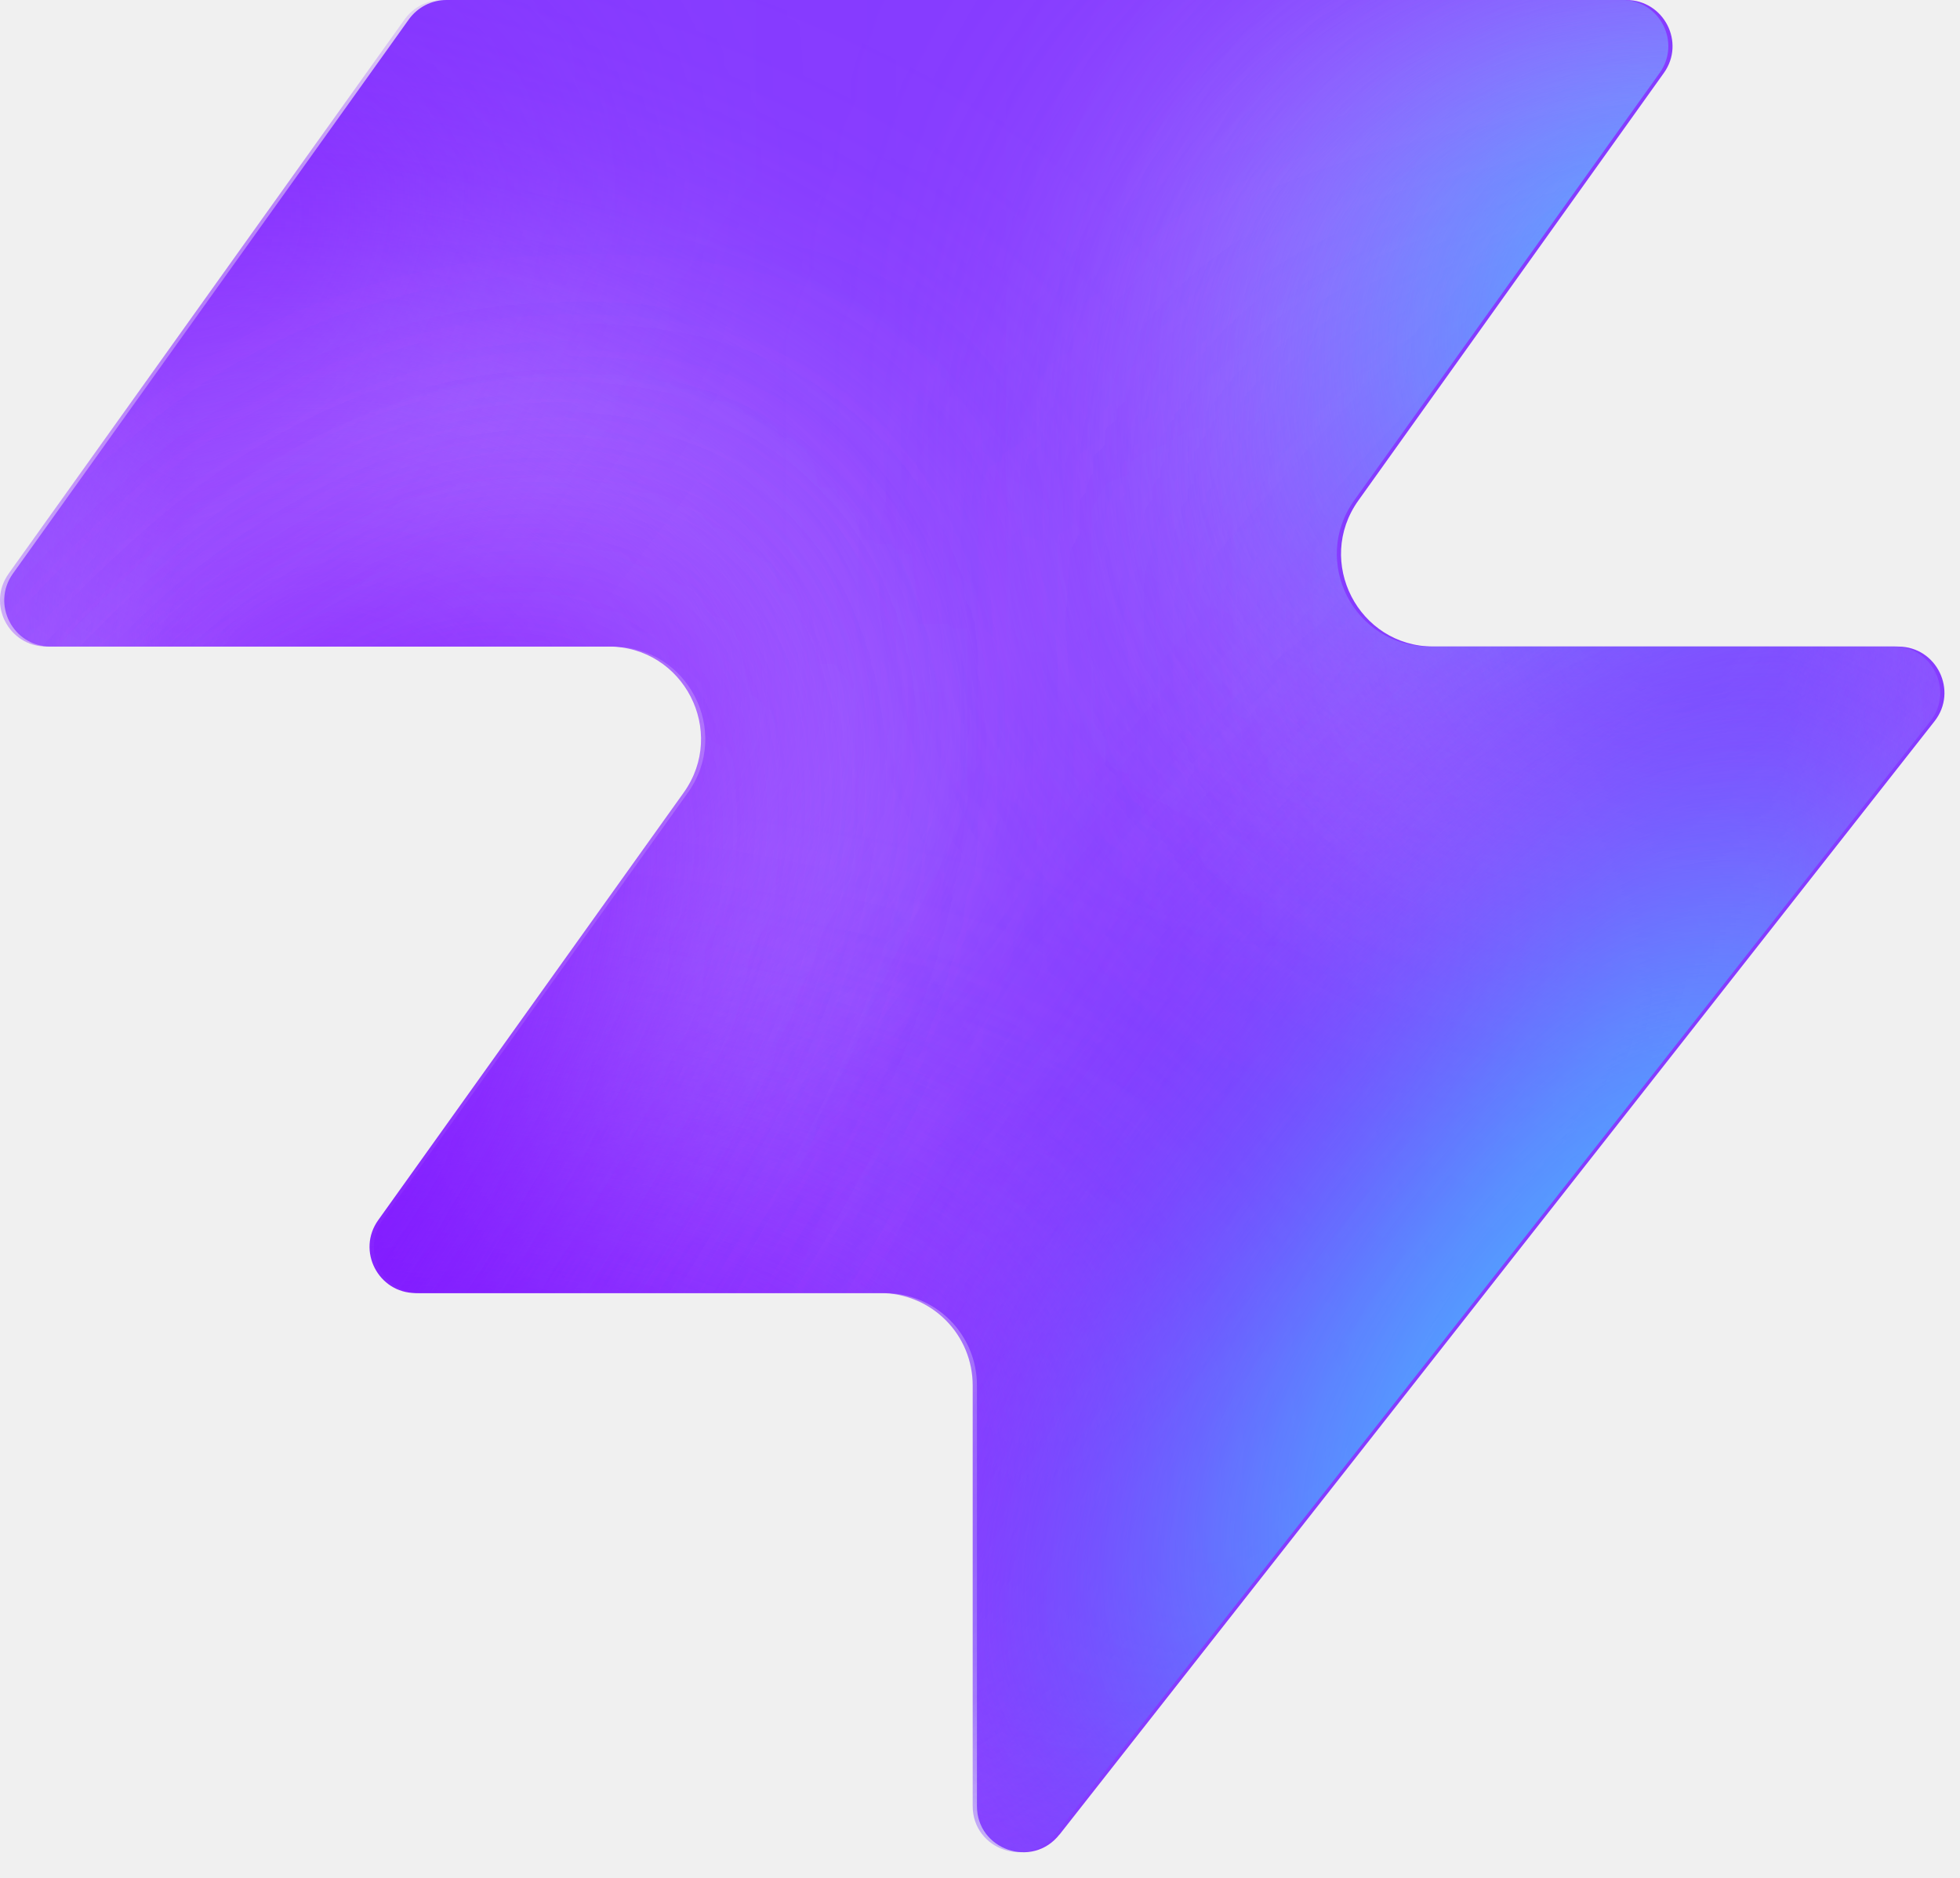
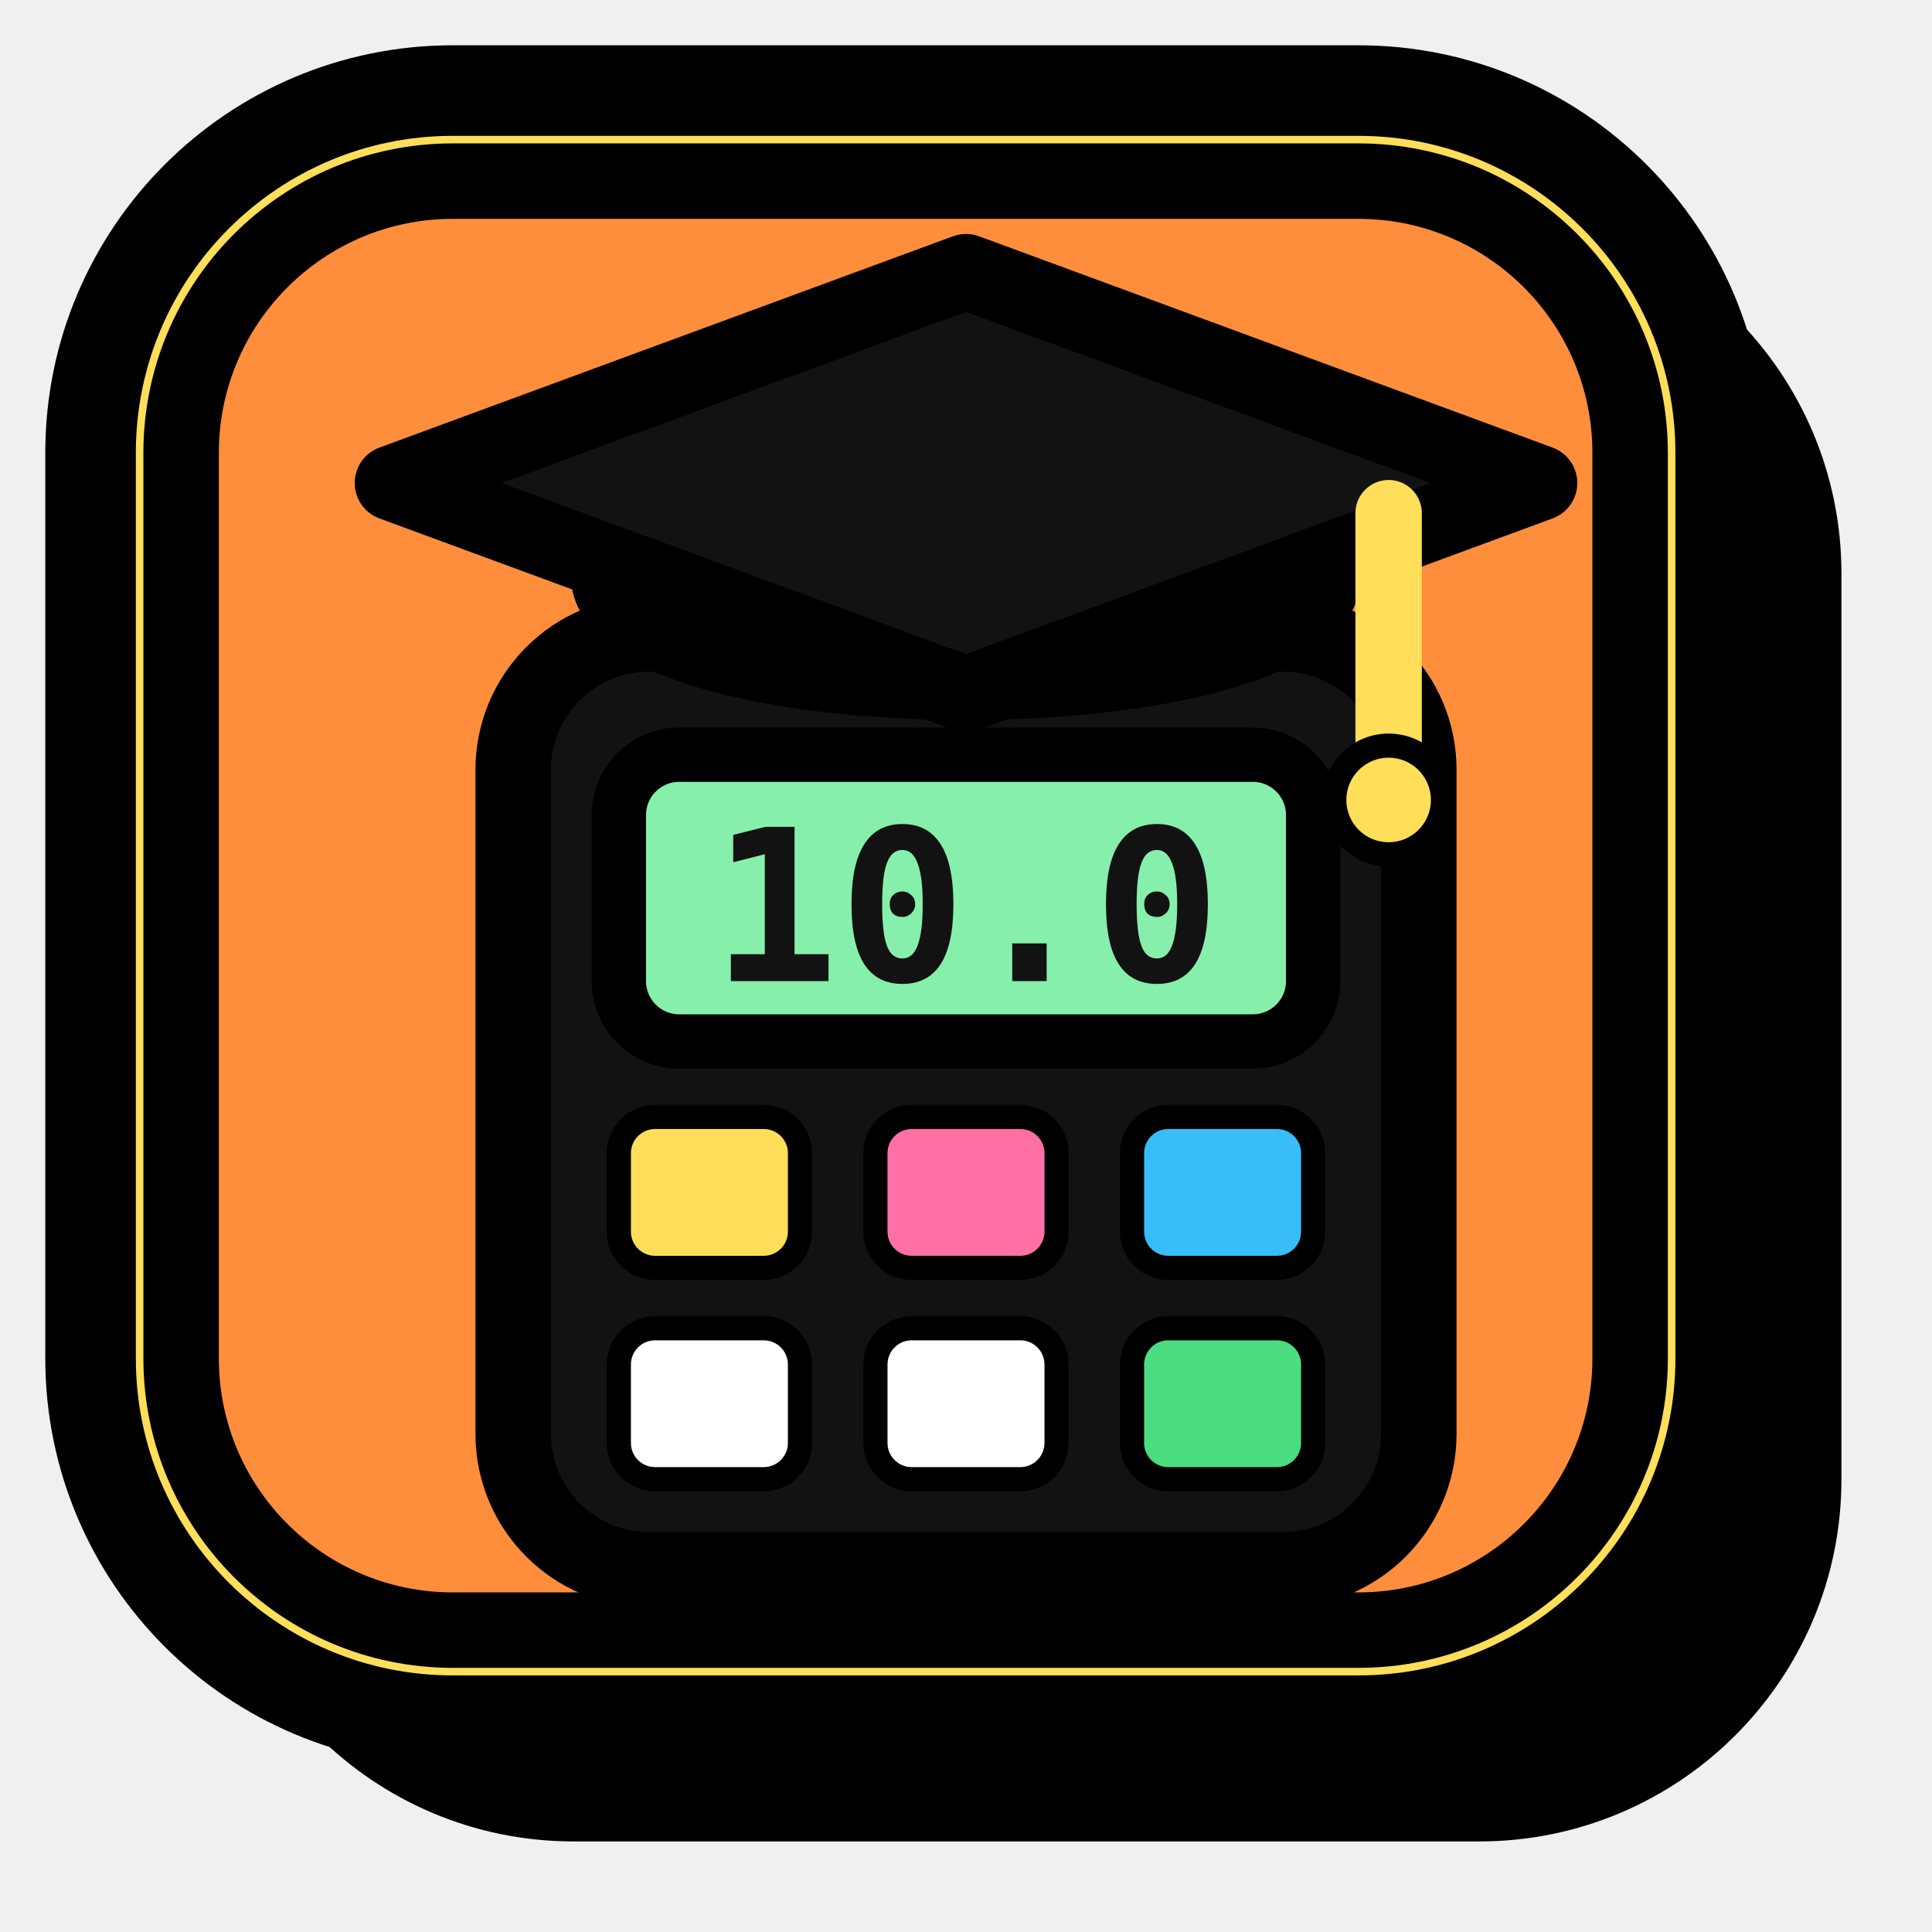
- <svg xmlns="http://www.w3.org/2000/svg" width="48" height="46" fill="none" viewBox="0 0 48 46">
-   <path fill="#863bff" d="M25.946 44.938c-.664.845-2.021.375-2.021-.698V33.937a2.26 2.26 0 0 0-2.262-2.262H10.287c-.92 0-1.456-1.04-.92-1.788l7.48-10.471c1.07-1.497 0-3.578-1.842-3.578H1.237c-.92 0-1.456-1.04-.92-1.788L10.013.474c.214-.297.556-.474.92-.474h28.894c.92 0 1.456 1.04.92 1.788l-7.48 10.471c-1.07 1.498 0 3.579 1.842 3.579h11.377c.943 0 1.473 1.088.89 1.83L25.947 44.94z" style="fill:#863bff;fill:color(display-p3 .525 .23 1);fill-opacity:1" />
-   <mask id="a" width="48" height="46" x="0" y="0" maskUnits="userSpaceOnUse" style="mask-type:alpha">
-     <path fill="#000" d="M25.842 44.938c-.664.844-2.021.375-2.021-.698V33.937a2.26 2.26 0 0 0-2.262-2.262H10.183c-.92 0-1.456-1.04-.92-1.788l7.48-10.471c1.07-1.498 0-3.579-1.842-3.579H1.133c-.92 0-1.456-1.04-.92-1.787L9.91.473c.214-.297.556-.474.92-.474h28.894c.92 0 1.456 1.04.92 1.788l-7.48 10.471c-1.07 1.498 0 3.578 1.842 3.578h11.377c.943 0 1.473 1.088.89 1.832L25.843 44.94z" style="fill:#000;fill-opacity:1" />
-   </mask>
-   <g mask="url(#a)">
-     <g filter="url(#b)">
-       <ellipse cx="5.508" cy="14.704" fill="#ede6ff" rx="5.508" ry="14.704" style="fill:#ede6ff;fill:color(display-p3 .927 .903 1);fill-opacity:1" transform="matrix(.00324 1 1 -.00324 -4.47 31.516)" />
-     </g>
-     <g filter="url(#c)">
-       <ellipse cx="10.399" cy="29.851" fill="#ede6ff" rx="10.399" ry="29.851" style="fill:#ede6ff;fill:color(display-p3 .927 .903 1);fill-opacity:1" transform="matrix(.00324 1 1 -.00324 -39.328 7.883)" />
-     </g>
-     <g filter="url(#d)">
-       <ellipse cx="5.508" cy="30.487" fill="#7e14ff" rx="5.508" ry="30.487" style="fill:#7e14ff;fill:color(display-p3 .492 .077 1);fill-opacity:1" transform="rotate(89.814 -25.913 -14.639)scale(1 -1)" />
-     </g>
-     <g filter="url(#e)">
-       <ellipse cx="5.508" cy="30.599" fill="#7e14ff" rx="5.508" ry="30.599" style="fill:#7e14ff;fill:color(display-p3 .492 .077 1);fill-opacity:1" transform="rotate(89.814 -32.644 -3.334)scale(1 -1)" />
-     </g>
-     <g filter="url(#f)">
-       <ellipse cx="5.508" cy="30.599" fill="#7e14ff" rx="5.508" ry="30.599" style="fill:#7e14ff;fill:color(display-p3 .492 .077 1);fill-opacity:1" transform="matrix(.00324 1 1 -.00324 -34.34 30.47)" />
-     </g>
-     <g filter="url(#g)">
-       <ellipse cx="14.072" cy="22.078" fill="#ede6ff" rx="14.072" ry="22.078" style="fill:#ede6ff;fill:color(display-p3 .927 .903 1);fill-opacity:1" transform="rotate(93.35 24.506 48.493)scale(-1 1)" />
-     </g>
-     <g filter="url(#h)">
-       <ellipse cx="3.47" cy="21.501" fill="#7e14ff" rx="3.47" ry="21.501" style="fill:#7e14ff;fill:color(display-p3 .492 .077 1);fill-opacity:1" transform="rotate(89.009 28.708 47.59)scale(-1 1)" />
-     </g>
-     <g filter="url(#i)">
-       <ellipse cx="3.47" cy="21.501" fill="#7e14ff" rx="3.47" ry="21.501" style="fill:#7e14ff;fill:color(display-p3 .492 .077 1);fill-opacity:1" transform="rotate(89.009 28.708 47.59)scale(-1 1)" />
-     </g>
-     <g filter="url(#j)">
-       <ellipse cx=".387" cy="8.972" fill="#7e14ff" rx="4.407" ry="29.108" style="fill:#7e14ff;fill:color(display-p3 .492 .077 1);fill-opacity:1" transform="rotate(39.51 .387 8.972)" />
-     </g>
-     <g filter="url(#k)">
-       <ellipse cx="47.523" cy="-6.092" fill="#7e14ff" rx="4.407" ry="29.108" style="fill:#7e14ff;fill:color(display-p3 .492 .077 1);fill-opacity:1" transform="rotate(37.892 47.523 -6.092)" />
-     </g>
-     <g filter="url(#l)">
-       <ellipse cx="41.412" cy="6.333" fill="#47bfff" rx="5.971" ry="9.665" style="fill:#47bfff;fill:color(display-p3 .28 .748 1);fill-opacity:1" transform="rotate(37.892 41.412 6.333)" />
-     </g>
-     <g filter="url(#m)">
-       <ellipse cx="-1.879" cy="38.332" fill="#7e14ff" rx="4.407" ry="29.108" style="fill:#7e14ff;fill:color(display-p3 .492 .077 1);fill-opacity:1" transform="rotate(37.892 -1.88 38.332)" />
-     </g>
-     <g filter="url(#n)">
-       <ellipse cx="-1.879" cy="38.332" fill="#7e14ff" rx="4.407" ry="29.108" style="fill:#7e14ff;fill:color(display-p3 .492 .077 1);fill-opacity:1" transform="rotate(37.892 -1.88 38.332)" />
-     </g>
-     <g filter="url(#o)">
-       <ellipse cx="35.651" cy="29.907" fill="#7e14ff" rx="4.407" ry="29.108" style="fill:#7e14ff;fill:color(display-p3 .492 .077 1);fill-opacity:1" transform="rotate(37.892 35.651 29.907)" />
-     </g>
-     <g filter="url(#p)">
-       <ellipse cx="38.418" cy="32.4" fill="#47bfff" rx="5.971" ry="15.297" style="fill:#47bfff;fill:color(display-p3 .28 .748 1);fill-opacity:1" transform="rotate(37.892 38.418 32.4)" />
-     </g>
-   </g>
-   <defs>
-     <filter id="b" width="60.045" height="41.654" x="-19.77" y="16.149" color-interpolation-filters="sRGB" filterUnits="userSpaceOnUse">
-       <feFlood flood-opacity="0" result="BackgroundImageFix" />
-       <feBlend in="SourceGraphic" in2="BackgroundImageFix" result="shape" />
-       <feGaussianBlur result="effect1_foregroundBlur_2002_17158" stdDeviation="7.659" />
-     </filter>
-     <filter id="c" width="90.34" height="51.437" x="-54.613" y="-7.533" color-interpolation-filters="sRGB" filterUnits="userSpaceOnUse">
-       <feFlood flood-opacity="0" result="BackgroundImageFix" />
-       <feBlend in="SourceGraphic" in2="BackgroundImageFix" result="shape" />
-       <feGaussianBlur result="effect1_foregroundBlur_2002_17158" stdDeviation="7.659" />
-     </filter>
-     <filter id="d" width="79.355" height="29.4" x="-49.64" y="2.03" color-interpolation-filters="sRGB" filterUnits="userSpaceOnUse">
-       <feFlood flood-opacity="0" result="BackgroundImageFix" />
-       <feBlend in="SourceGraphic" in2="BackgroundImageFix" result="shape" />
-       <feGaussianBlur result="effect1_foregroundBlur_2002_17158" stdDeviation="4.596" />
-     </filter>
-     <filter id="e" width="79.579" height="29.4" x="-45.045" y="20.029" color-interpolation-filters="sRGB" filterUnits="userSpaceOnUse">
-       <feFlood flood-opacity="0" result="BackgroundImageFix" />
-       <feBlend in="SourceGraphic" in2="BackgroundImageFix" result="shape" />
-       <feGaussianBlur result="effect1_foregroundBlur_2002_17158" stdDeviation="4.596" />
-     </filter>
-     <filter id="f" width="79.579" height="29.4" x="-43.513" y="21.178" color-interpolation-filters="sRGB" filterUnits="userSpaceOnUse">
-       <feFlood flood-opacity="0" result="BackgroundImageFix" />
-       <feBlend in="SourceGraphic" in2="BackgroundImageFix" result="shape" />
-       <feGaussianBlur result="effect1_foregroundBlur_2002_17158" stdDeviation="4.596" />
-     </filter>
-     <filter id="g" width="74.749" height="58.852" x="15.756" y="-17.901" color-interpolation-filters="sRGB" filterUnits="userSpaceOnUse">
-       <feFlood flood-opacity="0" result="BackgroundImageFix" />
-       <feBlend in="SourceGraphic" in2="BackgroundImageFix" result="shape" />
-       <feGaussianBlur result="effect1_foregroundBlur_2002_17158" stdDeviation="7.659" />
-     </filter>
-     <filter id="h" width="61.377" height="25.362" x="23.548" y="2.284" color-interpolation-filters="sRGB" filterUnits="userSpaceOnUse">
-       <feFlood flood-opacity="0" result="BackgroundImageFix" />
-       <feBlend in="SourceGraphic" in2="BackgroundImageFix" result="shape" />
-       <feGaussianBlur result="effect1_foregroundBlur_2002_17158" stdDeviation="4.596" />
-     </filter>
-     <filter id="i" width="61.377" height="25.362" x="23.548" y="2.284" color-interpolation-filters="sRGB" filterUnits="userSpaceOnUse">
-       <feFlood flood-opacity="0" result="BackgroundImageFix" />
-       <feBlend in="SourceGraphic" in2="BackgroundImageFix" result="shape" />
-       <feGaussianBlur result="effect1_foregroundBlur_2002_17158" stdDeviation="4.596" />
-     </filter>
-     <filter id="j" width="56.045" height="63.649" x="-27.636" y="-22.853" color-interpolation-filters="sRGB" filterUnits="userSpaceOnUse">
-       <feFlood flood-opacity="0" result="BackgroundImageFix" />
-       <feBlend in="SourceGraphic" in2="BackgroundImageFix" result="shape" />
-       <feGaussianBlur result="effect1_foregroundBlur_2002_17158" stdDeviation="4.596" />
-     </filter>
-     <filter id="k" width="54.814" height="64.646" x="20.116" y="-38.415" color-interpolation-filters="sRGB" filterUnits="userSpaceOnUse">
-       <feFlood flood-opacity="0" result="BackgroundImageFix" />
-       <feBlend in="SourceGraphic" in2="BackgroundImageFix" result="shape" />
-       <feGaussianBlur result="effect1_foregroundBlur_2002_17158" stdDeviation="4.596" />
-     </filter>
-     <filter id="l" width="33.541" height="35.313" x="24.641" y="-11.323" color-interpolation-filters="sRGB" filterUnits="userSpaceOnUse">
-       <feFlood flood-opacity="0" result="BackgroundImageFix" />
-       <feBlend in="SourceGraphic" in2="BackgroundImageFix" result="shape" />
-       <feGaussianBlur result="effect1_foregroundBlur_2002_17158" stdDeviation="4.596" />
-     </filter>
-     <filter id="m" width="54.814" height="64.646" x="-29.286" y="6.009" color-interpolation-filters="sRGB" filterUnits="userSpaceOnUse">
-       <feFlood flood-opacity="0" result="BackgroundImageFix" />
-       <feBlend in="SourceGraphic" in2="BackgroundImageFix" result="shape" />
-       <feGaussianBlur result="effect1_foregroundBlur_2002_17158" stdDeviation="4.596" />
-     </filter>
-     <filter id="n" width="54.814" height="64.646" x="-29.286" y="6.009" color-interpolation-filters="sRGB" filterUnits="userSpaceOnUse">
-       <feFlood flood-opacity="0" result="BackgroundImageFix" />
-       <feBlend in="SourceGraphic" in2="BackgroundImageFix" result="shape" />
-       <feGaussianBlur result="effect1_foregroundBlur_2002_17158" stdDeviation="4.596" />
-     </filter>
-     <filter id="o" width="54.814" height="64.646" x="8.244" y="-2.416" color-interpolation-filters="sRGB" filterUnits="userSpaceOnUse">
-       <feFlood flood-opacity="0" result="BackgroundImageFix" />
-       <feBlend in="SourceGraphic" in2="BackgroundImageFix" result="shape" />
-       <feGaussianBlur result="effect1_foregroundBlur_2002_17158" stdDeviation="4.596" />
-     </filter>
-     <filter id="p" width="39.409" height="43.623" x="18.713" y="10.588" color-interpolation-filters="sRGB" filterUnits="userSpaceOnUse">
-       <feFlood flood-opacity="0" result="BackgroundImageFix" />
-       <feBlend in="SourceGraphic" in2="BackgroundImageFix" result="shape" />
-       <feGaussianBlur result="effect1_foregroundBlur_2002_17158" stdDeviation="4.596" />
-     </filter>
-   </defs>
+ <svg xmlns="http://www.w3.org/2000/svg" viewBox="0 0 64 64" width="64" height="64">
+   <rect x="7" y="7" width="54" height="54" rx="12" fill="#000000" />
+   <rect x="3" y="3" width="54" height="54" rx="12" fill="#FFDE59" stroke="#000000" stroke-width="3" />
+   <rect x="6" y="6" width="48" height="48" rx="9" fill="#FF8E3C" stroke="#000000" stroke-width="2.5" />
+   <rect x="17" y="21" width="30" height="31" rx="4.5" fill="#121212" stroke="#000000" stroke-width="2.5" />
+   <rect x="20.5" y="25" width="23" height="9.5" rx="2" fill="#86EFAC" stroke="#000000" stroke-width="1.8" />
+   <text x="32" y="32.5" font-family="monospace" font-size="7" font-weight="900" fill="#121212" text-anchor="middle">10.0</text>
+   <rect x="20.5" y="37" width="6" height="5" rx="1.2" fill="#FFDE59" stroke="#000" stroke-width="0.8" />
+   <rect x="29" y="37" width="6" height="5" rx="1.2" fill="#FF70A6" stroke="#000" stroke-width="0.8" />
+   <rect x="37.5" y="37" width="6" height="5" rx="1.2" fill="#38BDF8" stroke="#000" stroke-width="0.8" />
+   <rect x="20.5" y="44" width="6" height="5" rx="1.2" fill="#FFFFFF" stroke="#000" stroke-width="0.8" />
+   <rect x="29" y="44" width="6" height="5" rx="1.2" fill="#FFFFFF" stroke="#000" stroke-width="0.8" />
+   <rect x="37.5" y="44" width="6" height="5" rx="1.2" fill="#4ADE80" stroke="#000" stroke-width="0.8" />
+   <path d="M 20 19 C 20 24 44 24 44 19" fill="#121212" stroke="#000000" stroke-width="2.2" />
+   <path d="M 32 9 L 51 16 L 32 23 L 13 16 Z" fill="#121212" stroke="#000000" stroke-width="2.5" stroke-linejoin="round" />
+   <path d="M 46 17 V 25" stroke="#FFDE59" stroke-width="2.2" stroke-linecap="round" />
+   <circle cx="46" cy="26.5" r="1.8" fill="#FFDE59" stroke="#000" stroke-width="0.8" />
</svg>
